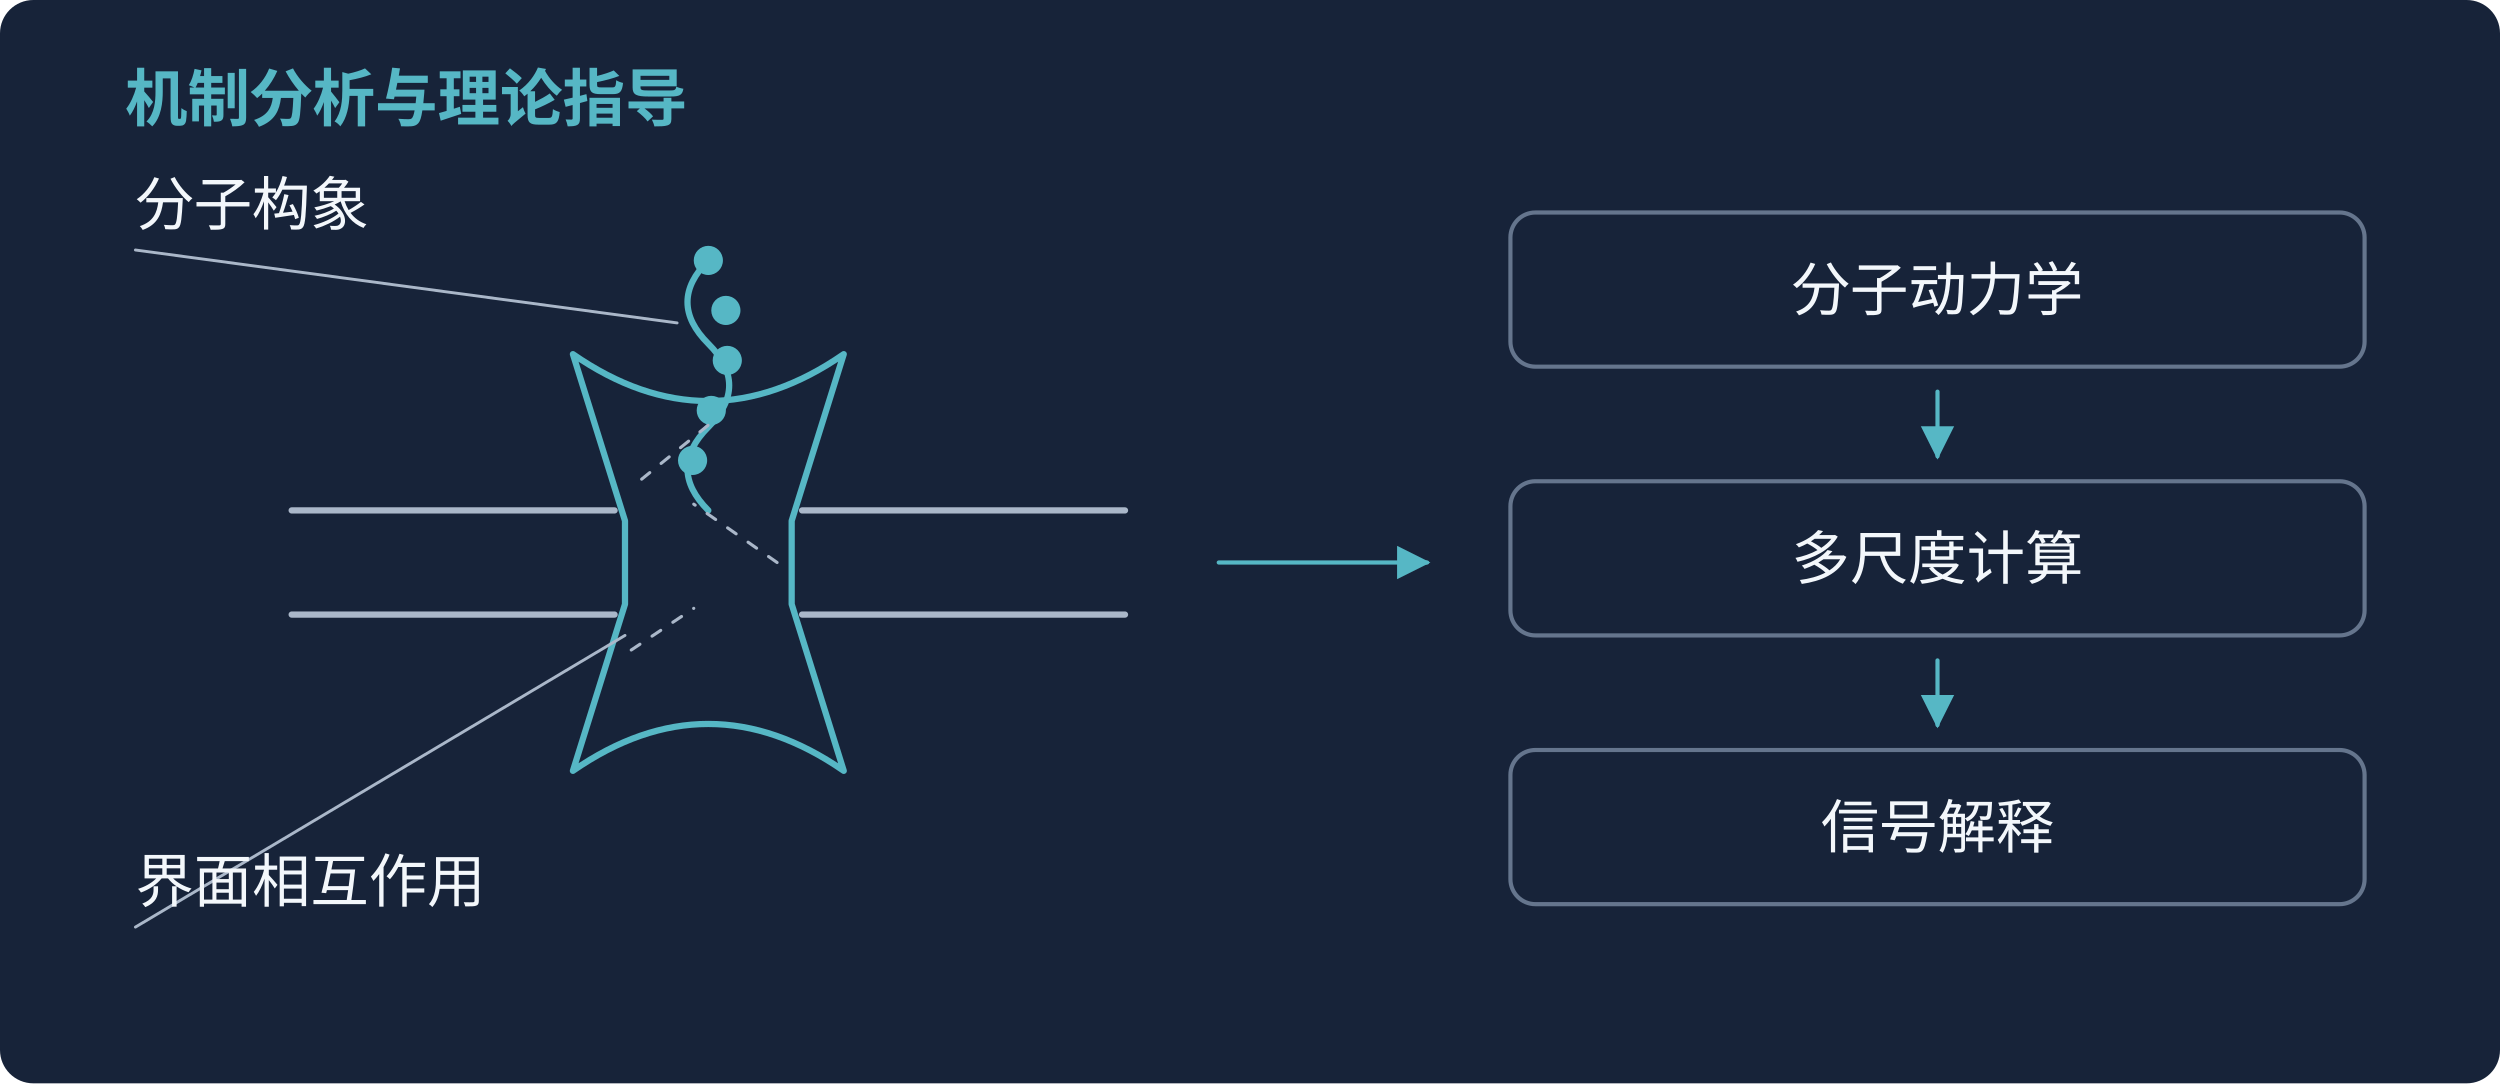
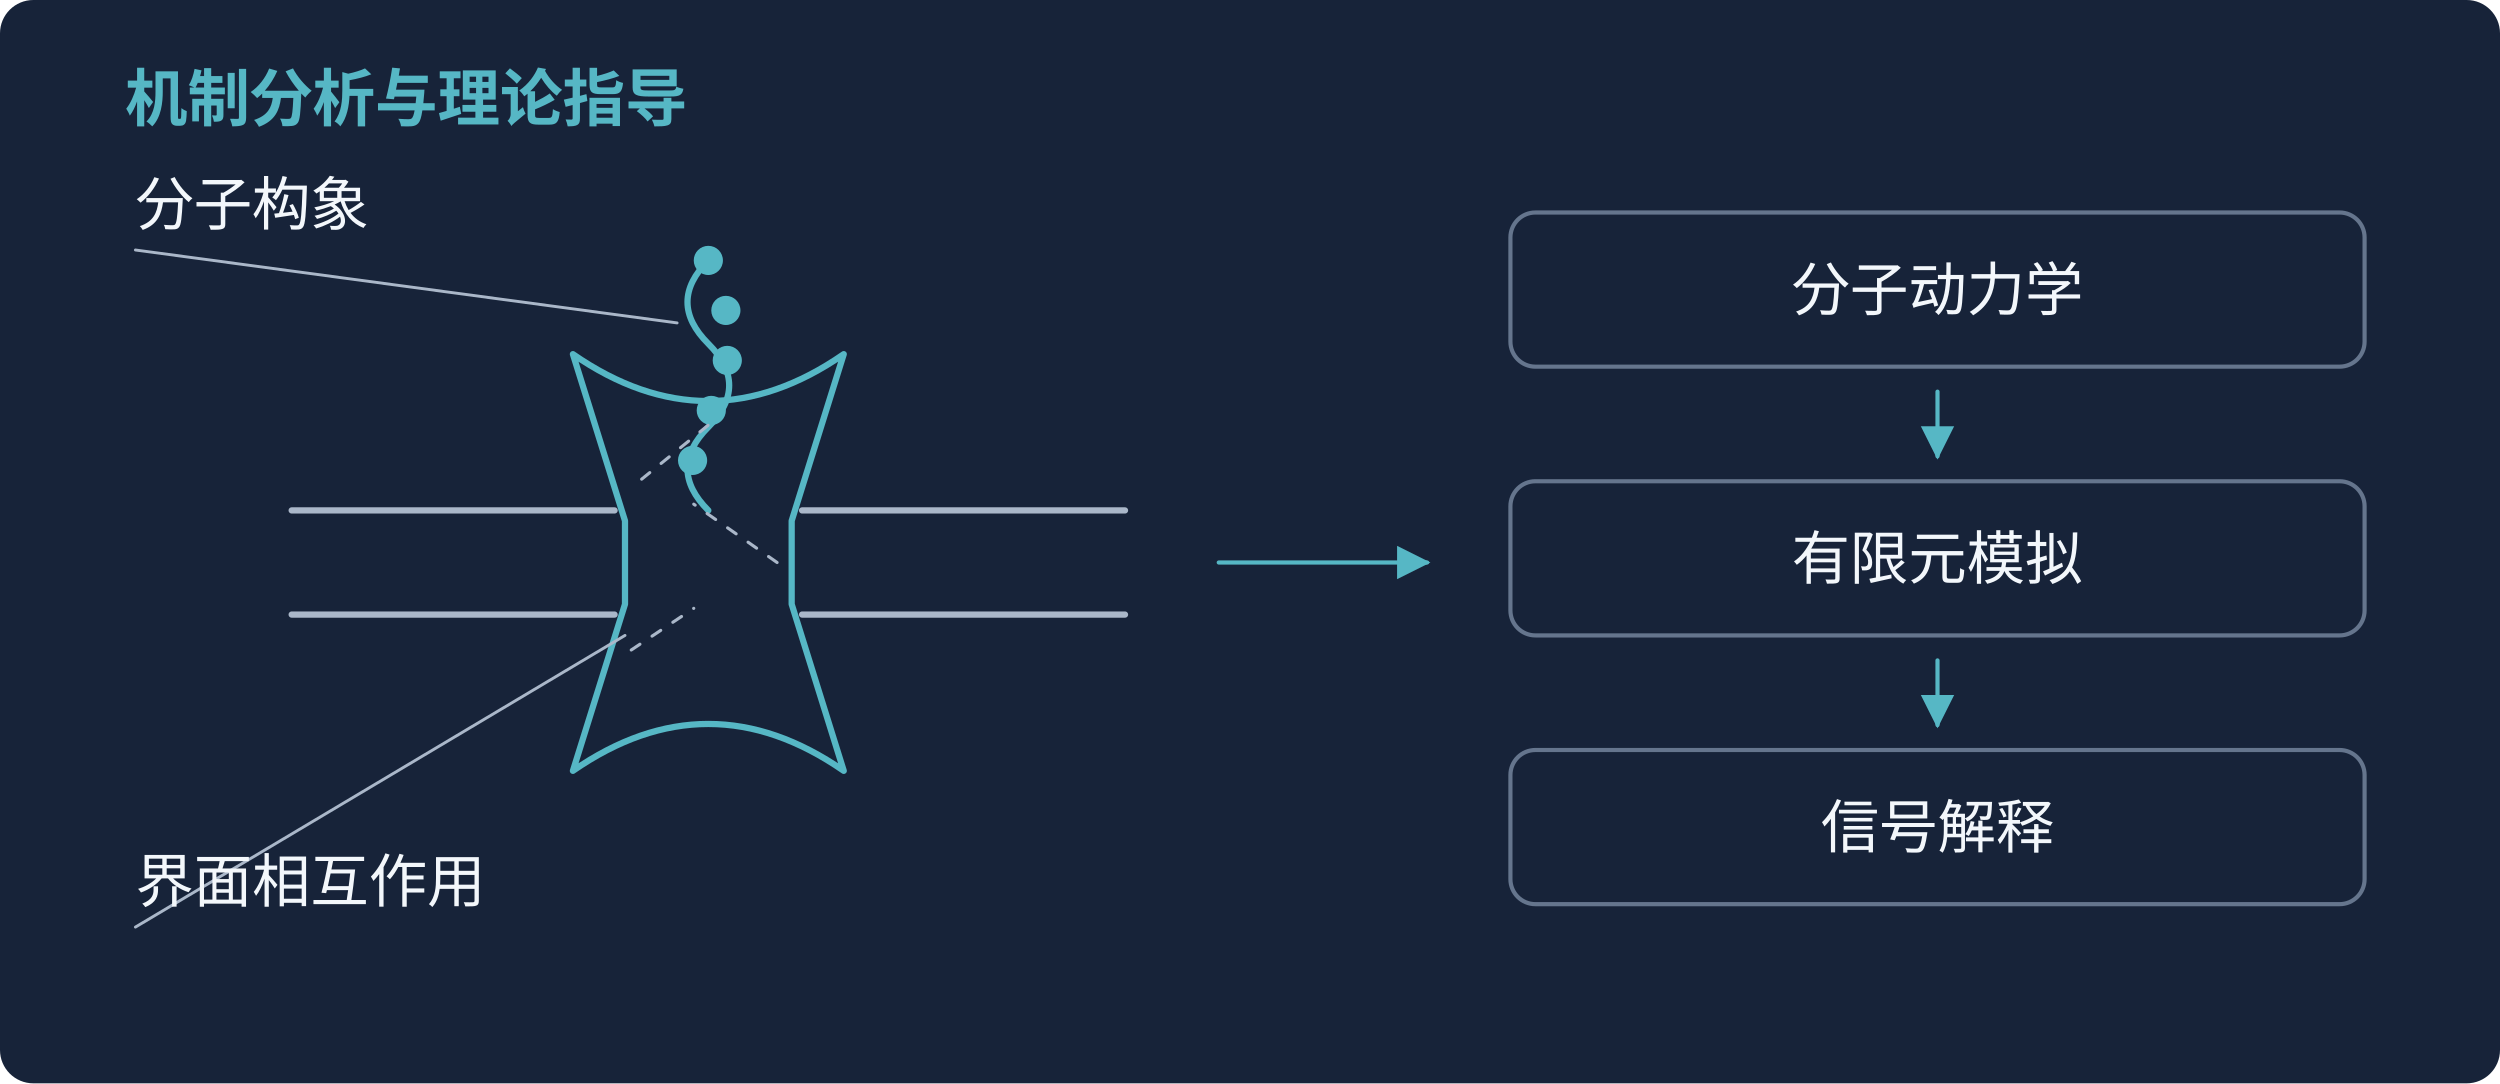
<svg xmlns="http://www.w3.org/2000/svg" width="1200" height="520" viewBox="0 0 1200 520" role="img">
  <defs>
    <marker id="arrow" viewBox="0 0 10 10" refX="9" refY="5" markerWidth="8" markerHeight="8" orient="auto-start-reverse">
      <path d="M0 0L10 5L0 10" fill="#56B7C5" />
    </marker>
  </defs>
  <rect width="1200" height="520" rx="16" fill="#172339" />
  <g fill="none" stroke="#65758D" stroke-width="2" stroke-linecap="round" stroke-linejoin="round">
    <text x="60" y="58" class="heading">机制分析与理论指导</text>
    <g stroke-width="3">
      <path d="M140 245H295M385 245H540M140 295H295M385 295H540" stroke="#AAB7C9" />
      <path d="M275 170Q340 215 405 170L380 250V290L405 370Q340 325 275 370L300 290V250Z" stroke="#56B7C5" />
    </g>
    <path d="M340 125q-20 20 0 40t0 40t0 40" stroke="#56B7C5" stroke-width="3" />
    <circle cx="340" cy="125" r="7" fill="#56B7C5" stroke="none" />
    <circle cx="348.415" cy="149" r="7" fill="#56B7C5" stroke="none" />
    <circle cx="349.093" cy="173" r="7" fill="#56B7C5" stroke="none" />
    <circle cx="341.411" cy="197" r="7" fill="#56B7C5" stroke="none" />
    <circle cx="332.432" cy="221" r="7" fill="#56B7C5" stroke="none" />
    <path d="M65 120L325 155" stroke-width="1.4" stroke="#AAB7C9" />
    <text x="65" y="108">分子构象</text>
    <path d="M65 445L300 305" stroke-width="1.4" stroke="#AAB7C9" />
    <text x="65" y="433">界面相互作用</text>
    <path d="M308 230l37-30m28 70-40-28m-30 70 30-20" stroke="#AAB7C9" stroke-width="1.5" stroke-dasharray="5 7" />
    <path d="M585 270L685 270" stroke="#56B7C5" stroke-width="2" marker-end="url(#arrow)" />
    <rect x="725" y="102" width="410" height="74" rx="12" fill="none" stroke="#65758D" />
    <text x="930" y="149" text-anchor="middle">分子动力学</text>
    <path d="M930 188L930 219" stroke="#56B7C5" stroke-width="2" marker-end="url(#arrow)" />
    <rect x="725" y="231" width="410" height="74" rx="12" fill="none" stroke="#65758D" />
-     <text x="930" y="278" text-anchor="middle">多尺度计算</text>
+     <text x="930" y="278" text-anchor="middle">有限元模拟</text>
    <path d="M930 317L930 348" stroke="#56B7C5" stroke-width="2" marker-end="url(#arrow)" />
    <rect x="725" y="360" width="410" height="74" rx="12" fill="none" stroke="#65758D" />
    <text x="930" y="407" text-anchor="middle">信号解释</text>
  </g>
  <style>text{fill:#F3F7FB;stroke:none;font:28px system-ui,'Microsoft YaHei',sans-serif}text.minor{fill:#AAB7C9;font-size:24px}text.heading{fill:#56B7C5;font-size:30px;font-weight:600}</style>
</svg>
